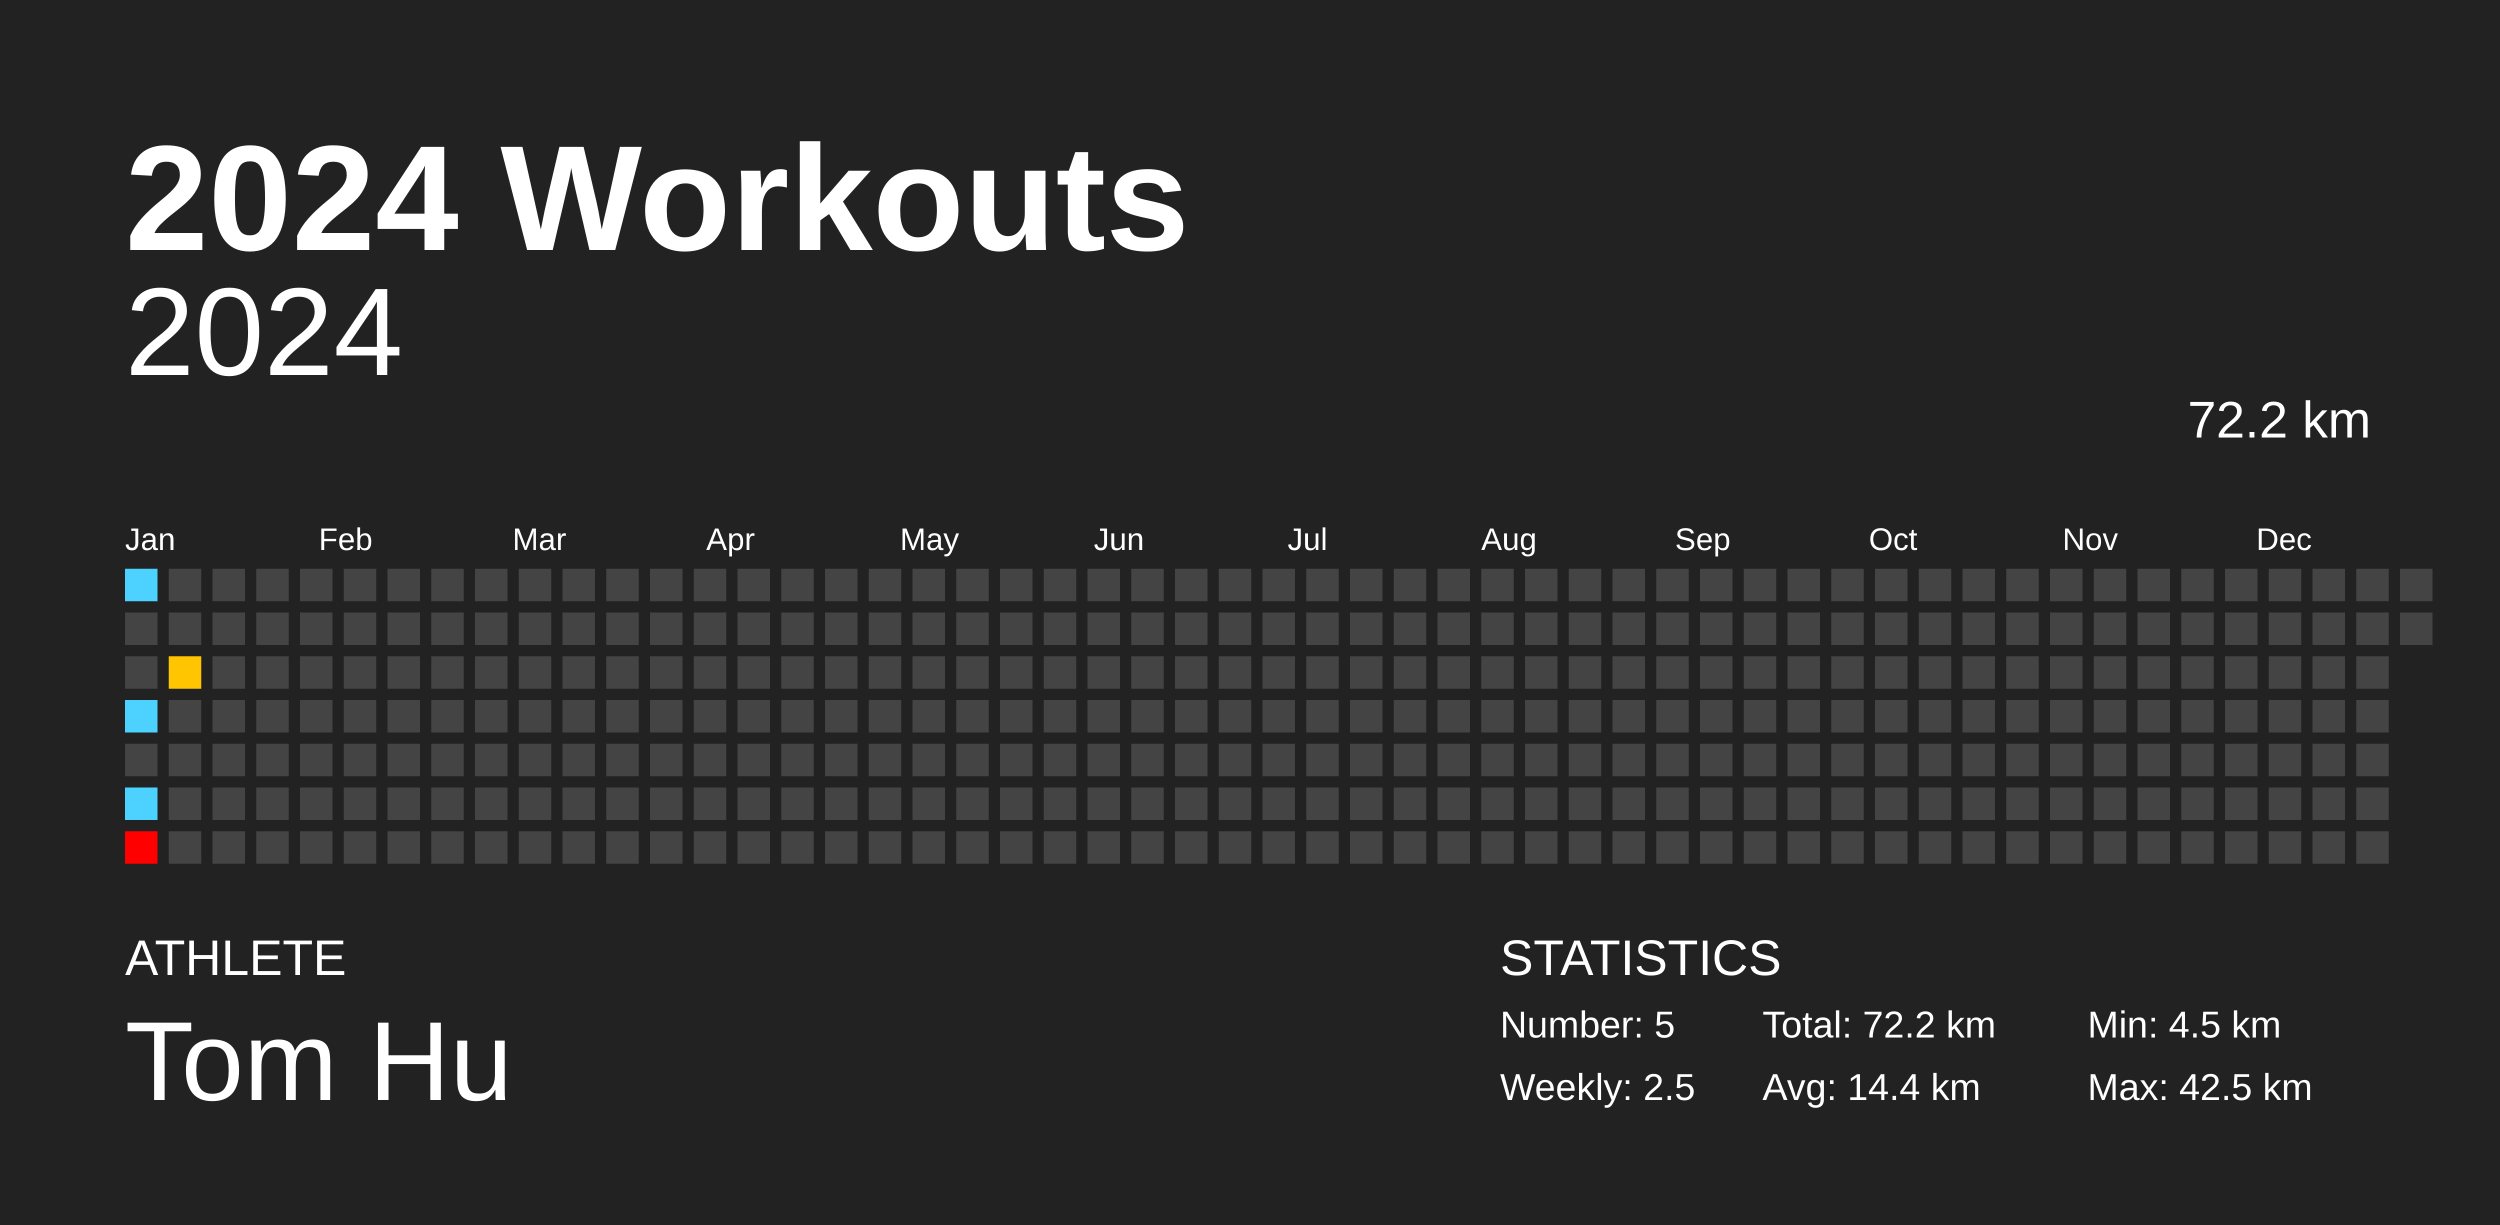
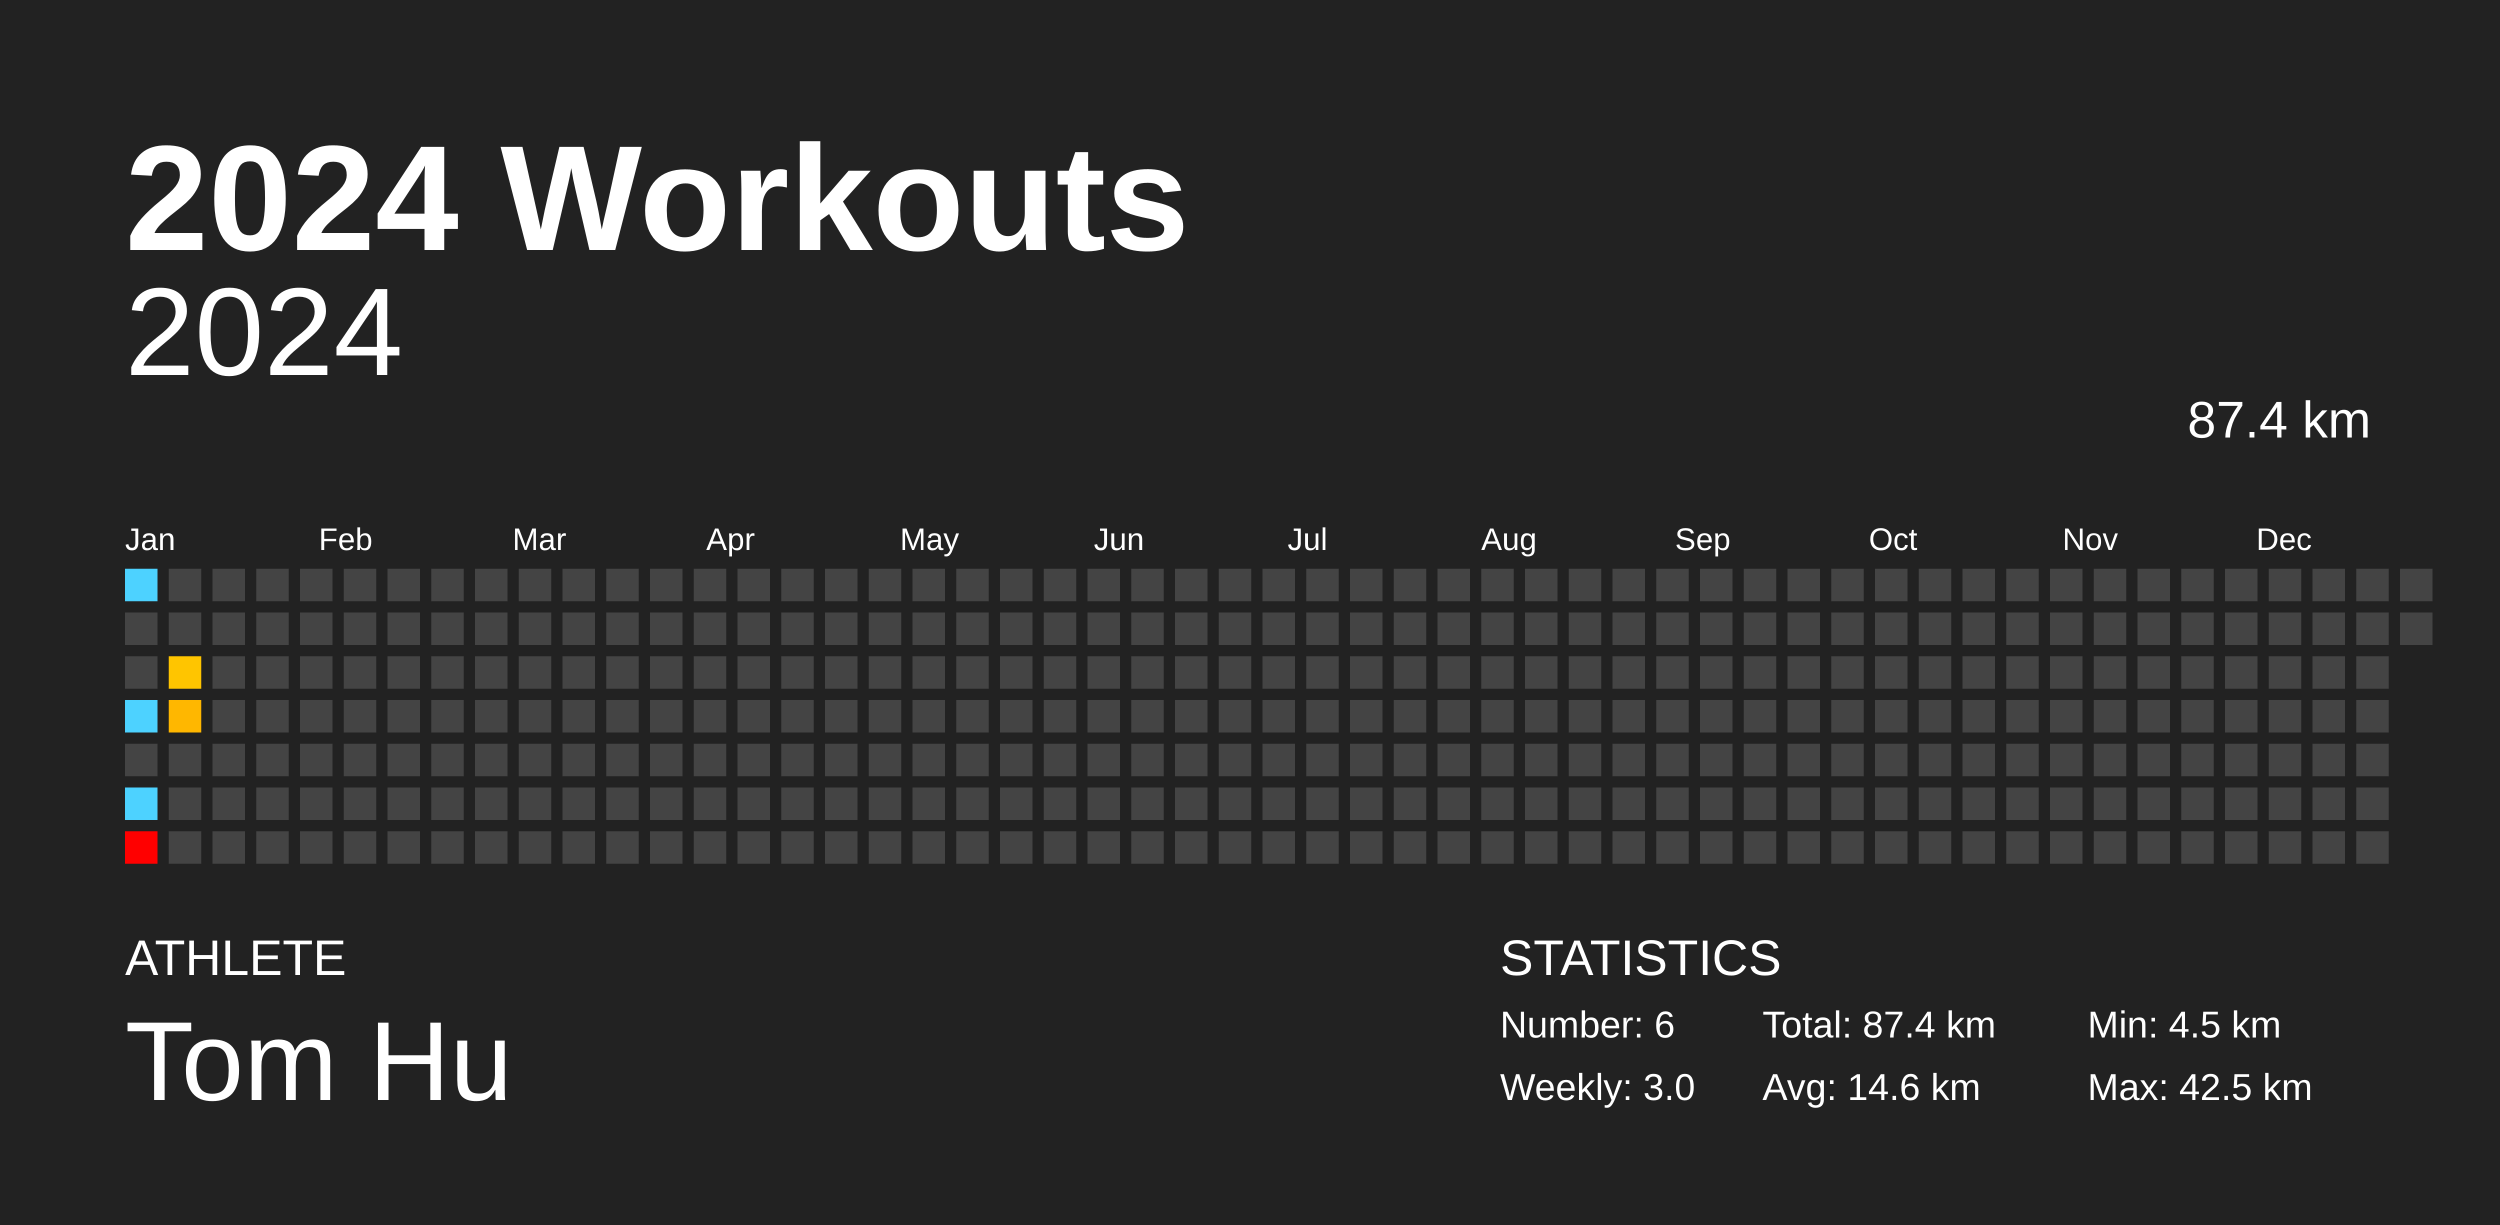
<svg xmlns="http://www.w3.org/2000/svg" baseProfile="full" height="98mm" version="1.1" viewBox="0,0,200,98" width="200mm">
  <defs />
  <rect fill="#222222" height="98" width="200" x="0" y="0" />
  <text fill="#FFFFFF" style="font-size:12px; font-family:Arial; font-weight:bold;" x="10" y="20">2024 Workouts</text>
  <text fill="#FFFFFF" style="font-size:4px; font-family:Arial" x="10" y="78">ATHLETE</text>
  <text fill="#FFFFFF" style="font-size:9px; font-family:Arial" x="10" y="88">Tom Hu</text>
  <text fill="#FFFFFF" style="font-size:4px; font-family:Arial" x="120" y="78">STATISTICS</text>
-   <text fill="#FFFFFF" style="font-size:3px; font-family:Arial" x="120" y="83">Number: 5</text>
-   <text fill="#FFFFFF" style="font-size:3px; font-family:Arial" x="120" y="88">Weekly: 2.5</text>
-   <text fill="#FFFFFF" style="font-size:3px; font-family:Arial" x="141" y="83">Total: 72.2 km</text>
-   <text fill="#FFFFFF" style="font-size:3px; font-family:Arial" x="141" y="88">Avg: 14.4 km</text>
+   <text fill="#FFFFFF" style="font-size:3px; font-family:Arial" x="120" y="83">Number: 6</text>
+   <text fill="#FFFFFF" style="font-size:3px; font-family:Arial" x="120" y="88">Weekly: 3.0</text>
+   <text fill="#FFFFFF" style="font-size:3px; font-family:Arial" x="141" y="83">Total: 87.4 km</text>
+   <text fill="#FFFFFF" style="font-size:3px; font-family:Arial" x="141" y="88">Avg: 14.6 km</text>
  <text fill="#FFFFFF" style="font-size:3px; font-family:Arial" x="167" y="83">Min: 4.5 km</text>
  <text fill="#FFFFFF" style="font-size:3px; font-family:Arial" x="167" y="88">Max: 42.5 km</text>
  <text alignment-baseline="hanging" fill="#FFFFFF" style="font-size:10.0px; font-family:Arial;" x="10" y="30">2024</text>
-   <text alignment-baseline="hanging" fill="#FFFFFF" style="font-size:4.125px; font-family:Arial;" x="175" y="35">72.2 km</text>
+   <text alignment-baseline="hanging" fill="#FFFFFF" style="font-size:4.125px; font-family:Arial;" x="175" y="35">87.4 km</text>
  <text fill="#FFFFFF" style="font-size:2.5px; font-family:Arial" x="10.0" y="44">Jan</text>
  <text fill="#FFFFFF" style="font-size:2.5px; font-family:Arial" x="25.5" y="44">Feb</text>
  <text fill="#FFFFFF" style="font-size:2.5px; font-family:Arial" x="41.0" y="44">Mar</text>
  <text fill="#FFFFFF" style="font-size:2.5px; font-family:Arial" x="56.5" y="44">Apr</text>
  <text fill="#FFFFFF" style="font-size:2.5px; font-family:Arial" x="72.0" y="44">May</text>
  <text fill="#FFFFFF" style="font-size:2.5px; font-family:Arial" x="87.5" y="44">Jun</text>
  <text fill="#FFFFFF" style="font-size:2.5px; font-family:Arial" x="103.0" y="44">Jul</text>
  <text fill="#FFFFFF" style="font-size:2.5px; font-family:Arial" x="118.5" y="44">Aug</text>
  <text fill="#FFFFFF" style="font-size:2.5px; font-family:Arial" x="134.0" y="44">Sep</text>
  <text fill="#FFFFFF" style="font-size:2.5px; font-family:Arial" x="149.5" y="44">Oct</text>
  <text fill="#FFFFFF" style="font-size:2.5px; font-family:Arial" x="165.0" y="44">Nov</text>
  <text fill="#FFFFFF" style="font-size:2.5px; font-family:Arial" x="180.5" y="44">Dec</text>
  <rect fill="#4dd2ff" height="2.6" width="2.6" x="10.0" y="45.5" />
  <rect fill="#444444" height="2.6" width="2.6" x="10.0" y="49.0" />
  <rect fill="#444444" height="2.6" width="2.6" x="10.0" y="52.5" />
  <rect fill="#4dd2ff" height="2.6" width="2.6" x="10.0" y="56.0" />
  <rect fill="#444444" height="2.6" width="2.6" x="10.0" y="59.5" />
  <rect fill="#4dd2ff" height="2.6" width="2.6" x="10.0" y="63.0" />
  <rect fill="red" height="2.6" width="2.6" x="10.0" y="66.5" />
  <rect fill="#444444" height="2.6" width="2.6" x="13.5" y="45.5" />
  <rect fill="#444444" height="2.6" width="2.6" x="13.5" y="49.0" />
  <rect fill="#ffc500" height="2.6" width="2.6" x="13.5" y="52.5" />
-   <rect fill="#444444" height="2.6" width="2.6" x="13.5" y="56.0" />
+   <rect fill="#ffb700" height="2.6" width="2.6" x="13.5" y="56.0" />
  <rect fill="#444444" height="2.6" width="2.6" x="13.5" y="59.5" />
  <rect fill="#444444" height="2.6" width="2.6" x="13.5" y="63.0" />
  <rect fill="#444444" height="2.6" width="2.6" x="13.5" y="66.5" />
  <rect fill="#444444" height="2.6" width="2.6" x="17.0" y="45.5" />
  <rect fill="#444444" height="2.6" width="2.6" x="17.0" y="49.0" />
  <rect fill="#444444" height="2.6" width="2.6" x="17.0" y="52.5" />
  <rect fill="#444444" height="2.6" width="2.6" x="17.0" y="56.0" />
  <rect fill="#444444" height="2.6" width="2.6" x="17.0" y="59.5" />
  <rect fill="#444444" height="2.6" width="2.6" x="17.0" y="63.0" />
  <rect fill="#444444" height="2.6" width="2.6" x="17.0" y="66.5" />
  <rect fill="#444444" height="2.6" width="2.6" x="20.5" y="45.5" />
  <rect fill="#444444" height="2.6" width="2.6" x="20.5" y="49.0" />
  <rect fill="#444444" height="2.6" width="2.6" x="20.5" y="52.5" />
  <rect fill="#444444" height="2.6" width="2.6" x="20.5" y="56.0" />
  <rect fill="#444444" height="2.6" width="2.6" x="20.5" y="59.5" />
  <rect fill="#444444" height="2.6" width="2.6" x="20.5" y="63.0" />
  <rect fill="#444444" height="2.6" width="2.6" x="20.5" y="66.5" />
  <rect fill="#444444" height="2.6" width="2.6" x="24.0" y="45.5" />
  <rect fill="#444444" height="2.6" width="2.6" x="24.0" y="49.0" />
  <rect fill="#444444" height="2.6" width="2.6" x="24.0" y="52.5" />
  <rect fill="#444444" height="2.6" width="2.6" x="24.0" y="56.0" />
  <rect fill="#444444" height="2.6" width="2.6" x="24.0" y="59.5" />
  <rect fill="#444444" height="2.6" width="2.6" x="24.0" y="63.0" />
  <rect fill="#444444" height="2.6" width="2.6" x="24.0" y="66.5" />
  <rect fill="#444444" height="2.6" width="2.6" x="27.5" y="45.5" />
  <rect fill="#444444" height="2.6" width="2.6" x="27.5" y="49.0" />
  <rect fill="#444444" height="2.6" width="2.6" x="27.5" y="52.5" />
  <rect fill="#444444" height="2.6" width="2.6" x="27.5" y="56.0" />
  <rect fill="#444444" height="2.6" width="2.6" x="27.5" y="59.5" />
  <rect fill="#444444" height="2.6" width="2.6" x="27.5" y="63.0" />
  <rect fill="#444444" height="2.6" width="2.6" x="27.5" y="66.5" />
  <rect fill="#444444" height="2.6" width="2.6" x="31.0" y="45.5" />
  <rect fill="#444444" height="2.6" width="2.6" x="31.0" y="49.0" />
  <rect fill="#444444" height="2.6" width="2.6" x="31.0" y="52.5" />
  <rect fill="#444444" height="2.6" width="2.6" x="31.0" y="56.0" />
  <rect fill="#444444" height="2.6" width="2.6" x="31.0" y="59.5" />
  <rect fill="#444444" height="2.6" width="2.6" x="31.0" y="63.0" />
  <rect fill="#444444" height="2.6" width="2.6" x="31.0" y="66.5" />
  <rect fill="#444444" height="2.6" width="2.6" x="34.5" y="45.5" />
  <rect fill="#444444" height="2.6" width="2.6" x="34.5" y="49.0" />
  <rect fill="#444444" height="2.6" width="2.6" x="34.5" y="52.5" />
  <rect fill="#444444" height="2.6" width="2.6" x="34.5" y="56.0" />
  <rect fill="#444444" height="2.6" width="2.6" x="34.5" y="59.5" />
  <rect fill="#444444" height="2.6" width="2.6" x="34.5" y="63.0" />
  <rect fill="#444444" height="2.6" width="2.6" x="34.5" y="66.5" />
  <rect fill="#444444" height="2.6" width="2.6" x="38.0" y="45.5" />
  <rect fill="#444444" height="2.6" width="2.6" x="38.0" y="49.0" />
  <rect fill="#444444" height="2.6" width="2.6" x="38.0" y="52.5" />
  <rect fill="#444444" height="2.6" width="2.6" x="38.0" y="56.0" />
  <rect fill="#444444" height="2.6" width="2.6" x="38.0" y="59.5" />
  <rect fill="#444444" height="2.6" width="2.6" x="38.0" y="63.0" />
  <rect fill="#444444" height="2.6" width="2.6" x="38.0" y="66.5" />
  <rect fill="#444444" height="2.6" width="2.6" x="41.5" y="45.5" />
  <rect fill="#444444" height="2.6" width="2.6" x="41.5" y="49.0" />
  <rect fill="#444444" height="2.6" width="2.6" x="41.5" y="52.5" />
  <rect fill="#444444" height="2.6" width="2.6" x="41.5" y="56.0" />
  <rect fill="#444444" height="2.6" width="2.6" x="41.5" y="59.5" />
  <rect fill="#444444" height="2.6" width="2.6" x="41.5" y="63.0" />
  <rect fill="#444444" height="2.6" width="2.6" x="41.5" y="66.5" />
  <rect fill="#444444" height="2.6" width="2.6" x="45.0" y="45.5" />
  <rect fill="#444444" height="2.6" width="2.6" x="45.0" y="49.0" />
  <rect fill="#444444" height="2.6" width="2.6" x="45.0" y="52.5" />
  <rect fill="#444444" height="2.6" width="2.6" x="45.0" y="56.0" />
  <rect fill="#444444" height="2.6" width="2.6" x="45.0" y="59.5" />
  <rect fill="#444444" height="2.6" width="2.6" x="45.0" y="63.0" />
  <rect fill="#444444" height="2.6" width="2.6" x="45.0" y="66.5" />
  <rect fill="#444444" height="2.6" width="2.6" x="48.5" y="45.5" />
  <rect fill="#444444" height="2.6" width="2.6" x="48.5" y="49.0" />
  <rect fill="#444444" height="2.6" width="2.6" x="48.5" y="52.5" />
  <rect fill="#444444" height="2.6" width="2.6" x="48.5" y="56.0" />
  <rect fill="#444444" height="2.6" width="2.6" x="48.5" y="59.5" />
  <rect fill="#444444" height="2.6" width="2.6" x="48.5" y="63.0" />
  <rect fill="#444444" height="2.6" width="2.6" x="48.5" y="66.5" />
  <rect fill="#444444" height="2.6" width="2.6" x="52.0" y="45.5" />
  <rect fill="#444444" height="2.6" width="2.6" x="52.0" y="49.0" />
  <rect fill="#444444" height="2.6" width="2.6" x="52.0" y="52.5" />
  <rect fill="#444444" height="2.6" width="2.6" x="52.0" y="56.0" />
  <rect fill="#444444" height="2.6" width="2.6" x="52.0" y="59.5" />
  <rect fill="#444444" height="2.6" width="2.6" x="52.0" y="63.0" />
  <rect fill="#444444" height="2.6" width="2.6" x="52.0" y="66.5" />
  <rect fill="#444444" height="2.6" width="2.6" x="55.5" y="45.5" />
  <rect fill="#444444" height="2.6" width="2.6" x="55.5" y="49.0" />
  <rect fill="#444444" height="2.6" width="2.6" x="55.5" y="52.5" />
  <rect fill="#444444" height="2.6" width="2.6" x="55.5" y="56.0" />
  <rect fill="#444444" height="2.6" width="2.6" x="55.5" y="59.5" />
  <rect fill="#444444" height="2.6" width="2.6" x="55.5" y="63.0" />
  <rect fill="#444444" height="2.6" width="2.6" x="55.5" y="66.5" />
  <rect fill="#444444" height="2.6" width="2.6" x="59.0" y="45.5" />
  <rect fill="#444444" height="2.6" width="2.6" x="59.0" y="49.0" />
  <rect fill="#444444" height="2.6" width="2.6" x="59.0" y="52.5" />
  <rect fill="#444444" height="2.6" width="2.6" x="59.0" y="56.0" />
  <rect fill="#444444" height="2.6" width="2.6" x="59.0" y="59.5" />
  <rect fill="#444444" height="2.6" width="2.6" x="59.0" y="63.0" />
  <rect fill="#444444" height="2.6" width="2.6" x="59.0" y="66.5" />
  <rect fill="#444444" height="2.6" width="2.6" x="62.5" y="45.5" />
  <rect fill="#444444" height="2.6" width="2.6" x="62.5" y="49.0" />
  <rect fill="#444444" height="2.6" width="2.6" x="62.5" y="52.5" />
  <rect fill="#444444" height="2.6" width="2.6" x="62.5" y="56.0" />
  <rect fill="#444444" height="2.6" width="2.6" x="62.5" y="59.5" />
  <rect fill="#444444" height="2.6" width="2.6" x="62.5" y="63.0" />
  <rect fill="#444444" height="2.6" width="2.6" x="62.5" y="66.5" />
  <rect fill="#444444" height="2.6" width="2.6" x="66.0" y="45.5" />
  <rect fill="#444444" height="2.6" width="2.6" x="66.0" y="49.0" />
  <rect fill="#444444" height="2.6" width="2.6" x="66.0" y="52.5" />
  <rect fill="#444444" height="2.6" width="2.6" x="66.0" y="56.0" />
  <rect fill="#444444" height="2.6" width="2.6" x="66.0" y="59.5" />
  <rect fill="#444444" height="2.6" width="2.6" x="66.0" y="63.0" />
  <rect fill="#444444" height="2.6" width="2.6" x="66.0" y="66.5" />
  <rect fill="#444444" height="2.6" width="2.6" x="69.5" y="45.5" />
  <rect fill="#444444" height="2.6" width="2.6" x="69.5" y="49.0" />
  <rect fill="#444444" height="2.6" width="2.6" x="69.5" y="52.5" />
  <rect fill="#444444" height="2.6" width="2.6" x="69.5" y="56.0" />
  <rect fill="#444444" height="2.6" width="2.6" x="69.5" y="59.5" />
  <rect fill="#444444" height="2.6" width="2.6" x="69.5" y="63.0" />
  <rect fill="#444444" height="2.6" width="2.6" x="69.5" y="66.5" />
  <rect fill="#444444" height="2.6" width="2.6" x="73.0" y="45.5" />
  <rect fill="#444444" height="2.6" width="2.6" x="73.0" y="49.0" />
  <rect fill="#444444" height="2.6" width="2.6" x="73.0" y="52.5" />
  <rect fill="#444444" height="2.6" width="2.6" x="73.0" y="56.0" />
  <rect fill="#444444" height="2.6" width="2.6" x="73.0" y="59.5" />
  <rect fill="#444444" height="2.6" width="2.6" x="73.0" y="63.0" />
  <rect fill="#444444" height="2.6" width="2.6" x="73.0" y="66.5" />
  <rect fill="#444444" height="2.6" width="2.6" x="76.5" y="45.5" />
  <rect fill="#444444" height="2.6" width="2.6" x="76.5" y="49.0" />
  <rect fill="#444444" height="2.6" width="2.6" x="76.5" y="52.5" />
  <rect fill="#444444" height="2.6" width="2.6" x="76.5" y="56.0" />
  <rect fill="#444444" height="2.6" width="2.6" x="76.5" y="59.5" />
  <rect fill="#444444" height="2.6" width="2.6" x="76.5" y="63.0" />
  <rect fill="#444444" height="2.6" width="2.6" x="76.5" y="66.5" />
  <rect fill="#444444" height="2.6" width="2.6" x="80.0" y="45.5" />
  <rect fill="#444444" height="2.6" width="2.6" x="80.0" y="49.0" />
  <rect fill="#444444" height="2.6" width="2.6" x="80.0" y="52.5" />
  <rect fill="#444444" height="2.6" width="2.6" x="80.0" y="56.0" />
  <rect fill="#444444" height="2.6" width="2.6" x="80.0" y="59.5" />
  <rect fill="#444444" height="2.6" width="2.6" x="80.0" y="63.0" />
  <rect fill="#444444" height="2.6" width="2.6" x="80.0" y="66.5" />
  <rect fill="#444444" height="2.6" width="2.6" x="83.5" y="45.5" />
  <rect fill="#444444" height="2.6" width="2.6" x="83.5" y="49.0" />
  <rect fill="#444444" height="2.6" width="2.6" x="83.5" y="52.5" />
  <rect fill="#444444" height="2.6" width="2.6" x="83.5" y="56.0" />
  <rect fill="#444444" height="2.6" width="2.6" x="83.5" y="59.5" />
  <rect fill="#444444" height="2.6" width="2.6" x="83.5" y="63.0" />
  <rect fill="#444444" height="2.6" width="2.6" x="83.5" y="66.5" />
  <rect fill="#444444" height="2.6" width="2.6" x="87.0" y="45.5" />
  <rect fill="#444444" height="2.6" width="2.6" x="87.0" y="49.0" />
  <rect fill="#444444" height="2.6" width="2.6" x="87.0" y="52.5" />
  <rect fill="#444444" height="2.6" width="2.6" x="87.0" y="56.0" />
  <rect fill="#444444" height="2.6" width="2.6" x="87.0" y="59.5" />
  <rect fill="#444444" height="2.6" width="2.6" x="87.0" y="63.0" />
  <rect fill="#444444" height="2.6" width="2.6" x="87.0" y="66.5" />
  <rect fill="#444444" height="2.6" width="2.6" x="90.5" y="45.5" />
  <rect fill="#444444" height="2.6" width="2.6" x="90.5" y="49.0" />
  <rect fill="#444444" height="2.6" width="2.6" x="90.5" y="52.5" />
  <rect fill="#444444" height="2.6" width="2.6" x="90.5" y="56.0" />
  <rect fill="#444444" height="2.6" width="2.6" x="90.5" y="59.5" />
  <rect fill="#444444" height="2.6" width="2.6" x="90.5" y="63.0" />
  <rect fill="#444444" height="2.6" width="2.6" x="90.5" y="66.5" />
  <rect fill="#444444" height="2.6" width="2.6" x="94.0" y="45.5" />
  <rect fill="#444444" height="2.6" width="2.6" x="94.0" y="49.0" />
  <rect fill="#444444" height="2.6" width="2.6" x="94.0" y="52.5" />
  <rect fill="#444444" height="2.6" width="2.6" x="94.0" y="56.0" />
  <rect fill="#444444" height="2.6" width="2.6" x="94.0" y="59.5" />
  <rect fill="#444444" height="2.6" width="2.6" x="94.0" y="63.0" />
  <rect fill="#444444" height="2.6" width="2.6" x="94.0" y="66.5" />
  <rect fill="#444444" height="2.6" width="2.6" x="97.5" y="45.5" />
  <rect fill="#444444" height="2.6" width="2.6" x="97.5" y="49.0" />
  <rect fill="#444444" height="2.6" width="2.6" x="97.5" y="52.5" />
  <rect fill="#444444" height="2.6" width="2.6" x="97.5" y="56.0" />
  <rect fill="#444444" height="2.6" width="2.6" x="97.5" y="59.5" />
  <rect fill="#444444" height="2.6" width="2.6" x="97.5" y="63.0" />
  <rect fill="#444444" height="2.6" width="2.6" x="97.5" y="66.5" />
  <rect fill="#444444" height="2.6" width="2.6" x="101.0" y="45.5" />
  <rect fill="#444444" height="2.6" width="2.6" x="101.0" y="49.0" />
  <rect fill="#444444" height="2.6" width="2.6" x="101.0" y="52.5" />
  <rect fill="#444444" height="2.6" width="2.6" x="101.0" y="56.0" />
  <rect fill="#444444" height="2.6" width="2.6" x="101.0" y="59.5" />
  <rect fill="#444444" height="2.6" width="2.6" x="101.0" y="63.0" />
  <rect fill="#444444" height="2.6" width="2.6" x="101.0" y="66.5" />
  <rect fill="#444444" height="2.6" width="2.6" x="104.5" y="45.5" />
  <rect fill="#444444" height="2.6" width="2.6" x="104.5" y="49.0" />
  <rect fill="#444444" height="2.6" width="2.6" x="104.5" y="52.5" />
  <rect fill="#444444" height="2.6" width="2.6" x="104.5" y="56.0" />
  <rect fill="#444444" height="2.6" width="2.6" x="104.5" y="59.5" />
  <rect fill="#444444" height="2.6" width="2.6" x="104.5" y="63.0" />
  <rect fill="#444444" height="2.6" width="2.6" x="104.5" y="66.5" />
  <rect fill="#444444" height="2.6" width="2.6" x="108.0" y="45.5" />
  <rect fill="#444444" height="2.6" width="2.6" x="108.0" y="49.0" />
  <rect fill="#444444" height="2.6" width="2.6" x="108.0" y="52.5" />
  <rect fill="#444444" height="2.6" width="2.6" x="108.0" y="56.0" />
  <rect fill="#444444" height="2.6" width="2.6" x="108.0" y="59.5" />
  <rect fill="#444444" height="2.6" width="2.6" x="108.0" y="63.0" />
  <rect fill="#444444" height="2.6" width="2.6" x="108.0" y="66.5" />
  <rect fill="#444444" height="2.6" width="2.6" x="111.5" y="45.5" />
  <rect fill="#444444" height="2.6" width="2.6" x="111.5" y="49.0" />
  <rect fill="#444444" height="2.6" width="2.6" x="111.5" y="52.5" />
  <rect fill="#444444" height="2.6" width="2.6" x="111.5" y="56.0" />
  <rect fill="#444444" height="2.6" width="2.6" x="111.5" y="59.5" />
  <rect fill="#444444" height="2.6" width="2.6" x="111.5" y="63.0" />
  <rect fill="#444444" height="2.6" width="2.6" x="111.5" y="66.5" />
  <rect fill="#444444" height="2.6" width="2.6" x="115.0" y="45.5" />
  <rect fill="#444444" height="2.6" width="2.6" x="115.0" y="49.0" />
  <rect fill="#444444" height="2.6" width="2.6" x="115.0" y="52.5" />
  <rect fill="#444444" height="2.6" width="2.6" x="115.0" y="56.0" />
  <rect fill="#444444" height="2.6" width="2.6" x="115.0" y="59.5" />
  <rect fill="#444444" height="2.6" width="2.6" x="115.0" y="63.0" />
  <rect fill="#444444" height="2.6" width="2.6" x="115.0" y="66.5" />
  <rect fill="#444444" height="2.6" width="2.6" x="118.5" y="45.5" />
  <rect fill="#444444" height="2.6" width="2.6" x="118.5" y="49.0" />
  <rect fill="#444444" height="2.6" width="2.6" x="118.5" y="52.5" />
  <rect fill="#444444" height="2.6" width="2.6" x="118.5" y="56.0" />
  <rect fill="#444444" height="2.6" width="2.6" x="118.5" y="59.5" />
  <rect fill="#444444" height="2.6" width="2.6" x="118.5" y="63.0" />
  <rect fill="#444444" height="2.6" width="2.6" x="118.5" y="66.5" />
  <rect fill="#444444" height="2.6" width="2.6" x="122.0" y="45.5" />
  <rect fill="#444444" height="2.6" width="2.6" x="122.0" y="49.0" />
  <rect fill="#444444" height="2.6" width="2.6" x="122.0" y="52.5" />
  <rect fill="#444444" height="2.6" width="2.6" x="122.0" y="56.0" />
  <rect fill="#444444" height="2.6" width="2.6" x="122.0" y="59.5" />
  <rect fill="#444444" height="2.6" width="2.6" x="122.0" y="63.0" />
  <rect fill="#444444" height="2.6" width="2.6" x="122.0" y="66.5" />
  <rect fill="#444444" height="2.6" width="2.6" x="125.5" y="45.5" />
  <rect fill="#444444" height="2.6" width="2.6" x="125.5" y="49.0" />
  <rect fill="#444444" height="2.6" width="2.6" x="125.5" y="52.5" />
  <rect fill="#444444" height="2.6" width="2.6" x="125.5" y="56.0" />
  <rect fill="#444444" height="2.6" width="2.6" x="125.5" y="59.5" />
  <rect fill="#444444" height="2.6" width="2.6" x="125.5" y="63.0" />
  <rect fill="#444444" height="2.6" width="2.6" x="125.5" y="66.5" />
  <rect fill="#444444" height="2.6" width="2.6" x="129.0" y="45.5" />
  <rect fill="#444444" height="2.6" width="2.6" x="129.0" y="49.0" />
  <rect fill="#444444" height="2.6" width="2.6" x="129.0" y="52.5" />
  <rect fill="#444444" height="2.6" width="2.6" x="129.0" y="56.0" />
  <rect fill="#444444" height="2.6" width="2.6" x="129.0" y="59.5" />
  <rect fill="#444444" height="2.6" width="2.6" x="129.0" y="63.0" />
  <rect fill="#444444" height="2.6" width="2.6" x="129.0" y="66.5" />
  <rect fill="#444444" height="2.6" width="2.6" x="132.5" y="45.5" />
  <rect fill="#444444" height="2.6" width="2.6" x="132.5" y="49.0" />
  <rect fill="#444444" height="2.6" width="2.6" x="132.5" y="52.5" />
  <rect fill="#444444" height="2.6" width="2.6" x="132.5" y="56.0" />
  <rect fill="#444444" height="2.6" width="2.6" x="132.5" y="59.5" />
  <rect fill="#444444" height="2.6" width="2.6" x="132.5" y="63.0" />
  <rect fill="#444444" height="2.6" width="2.6" x="132.5" y="66.5" />
  <rect fill="#444444" height="2.6" width="2.6" x="136.0" y="45.5" />
  <rect fill="#444444" height="2.6" width="2.6" x="136.0" y="49.0" />
  <rect fill="#444444" height="2.6" width="2.6" x="136.0" y="52.5" />
  <rect fill="#444444" height="2.6" width="2.6" x="136.0" y="56.0" />
  <rect fill="#444444" height="2.6" width="2.6" x="136.0" y="59.5" />
  <rect fill="#444444" height="2.6" width="2.6" x="136.0" y="63.0" />
  <rect fill="#444444" height="2.6" width="2.6" x="136.0" y="66.5" />
  <rect fill="#444444" height="2.6" width="2.6" x="139.5" y="45.5" />
  <rect fill="#444444" height="2.6" width="2.6" x="139.5" y="49.0" />
  <rect fill="#444444" height="2.6" width="2.6" x="139.5" y="52.5" />
  <rect fill="#444444" height="2.6" width="2.6" x="139.5" y="56.0" />
  <rect fill="#444444" height="2.6" width="2.6" x="139.5" y="59.5" />
  <rect fill="#444444" height="2.6" width="2.6" x="139.5" y="63.0" />
  <rect fill="#444444" height="2.6" width="2.6" x="139.5" y="66.5" />
  <rect fill="#444444" height="2.6" width="2.6" x="143.0" y="45.5" />
  <rect fill="#444444" height="2.6" width="2.6" x="143.0" y="49.0" />
  <rect fill="#444444" height="2.6" width="2.6" x="143.0" y="52.5" />
  <rect fill="#444444" height="2.6" width="2.6" x="143.0" y="56.0" />
  <rect fill="#444444" height="2.6" width="2.6" x="143.0" y="59.5" />
  <rect fill="#444444" height="2.6" width="2.6" x="143.0" y="63.0" />
  <rect fill="#444444" height="2.6" width="2.6" x="143.0" y="66.5" />
  <rect fill="#444444" height="2.6" width="2.6" x="146.5" y="45.5" />
  <rect fill="#444444" height="2.6" width="2.6" x="146.5" y="49.0" />
  <rect fill="#444444" height="2.6" width="2.6" x="146.5" y="52.5" />
  <rect fill="#444444" height="2.6" width="2.6" x="146.5" y="56.0" />
  <rect fill="#444444" height="2.6" width="2.6" x="146.5" y="59.5" />
  <rect fill="#444444" height="2.6" width="2.6" x="146.5" y="63.0" />
  <rect fill="#444444" height="2.6" width="2.6" x="146.5" y="66.5" />
  <rect fill="#444444" height="2.6" width="2.6" x="150.0" y="45.5" />
  <rect fill="#444444" height="2.6" width="2.6" x="150.0" y="49.0" />
  <rect fill="#444444" height="2.6" width="2.6" x="150.0" y="52.5" />
  <rect fill="#444444" height="2.6" width="2.6" x="150.0" y="56.0" />
  <rect fill="#444444" height="2.6" width="2.6" x="150.0" y="59.5" />
  <rect fill="#444444" height="2.6" width="2.6" x="150.0" y="63.0" />
  <rect fill="#444444" height="2.6" width="2.6" x="150.0" y="66.5" />
  <rect fill="#444444" height="2.6" width="2.6" x="153.5" y="45.5" />
  <rect fill="#444444" height="2.6" width="2.6" x="153.5" y="49.0" />
  <rect fill="#444444" height="2.6" width="2.6" x="153.5" y="52.5" />
  <rect fill="#444444" height="2.6" width="2.6" x="153.5" y="56.0" />
  <rect fill="#444444" height="2.6" width="2.6" x="153.5" y="59.5" />
  <rect fill="#444444" height="2.6" width="2.6" x="153.5" y="63.0" />
  <rect fill="#444444" height="2.6" width="2.6" x="153.5" y="66.5" />
  <rect fill="#444444" height="2.6" width="2.6" x="157.0" y="45.5" />
  <rect fill="#444444" height="2.6" width="2.6" x="157.0" y="49.0" />
  <rect fill="#444444" height="2.6" width="2.6" x="157.0" y="52.5" />
  <rect fill="#444444" height="2.6" width="2.6" x="157.0" y="56.0" />
  <rect fill="#444444" height="2.6" width="2.6" x="157.0" y="59.5" />
  <rect fill="#444444" height="2.6" width="2.6" x="157.0" y="63.0" />
  <rect fill="#444444" height="2.6" width="2.6" x="157.0" y="66.5" />
  <rect fill="#444444" height="2.6" width="2.6" x="160.5" y="45.5" />
  <rect fill="#444444" height="2.6" width="2.6" x="160.5" y="49.0" />
  <rect fill="#444444" height="2.6" width="2.6" x="160.5" y="52.5" />
  <rect fill="#444444" height="2.6" width="2.6" x="160.5" y="56.0" />
  <rect fill="#444444" height="2.6" width="2.6" x="160.5" y="59.5" />
  <rect fill="#444444" height="2.6" width="2.6" x="160.5" y="63.0" />
  <rect fill="#444444" height="2.6" width="2.6" x="160.5" y="66.5" />
  <rect fill="#444444" height="2.6" width="2.6" x="164.0" y="45.5" />
  <rect fill="#444444" height="2.6" width="2.6" x="164.0" y="49.0" />
  <rect fill="#444444" height="2.6" width="2.6" x="164.0" y="52.5" />
  <rect fill="#444444" height="2.6" width="2.6" x="164.0" y="56.0" />
  <rect fill="#444444" height="2.6" width="2.6" x="164.0" y="59.5" />
  <rect fill="#444444" height="2.6" width="2.6" x="164.0" y="63.0" />
  <rect fill="#444444" height="2.6" width="2.6" x="164.0" y="66.5" />
  <rect fill="#444444" height="2.6" width="2.6" x="167.5" y="45.5" />
  <rect fill="#444444" height="2.6" width="2.6" x="167.5" y="49.0" />
  <rect fill="#444444" height="2.6" width="2.6" x="167.5" y="52.5" />
  <rect fill="#444444" height="2.6" width="2.6" x="167.5" y="56.0" />
  <rect fill="#444444" height="2.6" width="2.6" x="167.5" y="59.5" />
  <rect fill="#444444" height="2.6" width="2.6" x="167.5" y="63.0" />
  <rect fill="#444444" height="2.6" width="2.6" x="167.5" y="66.5" />
  <rect fill="#444444" height="2.6" width="2.6" x="171.0" y="45.5" />
  <rect fill="#444444" height="2.6" width="2.6" x="171.0" y="49.0" />
  <rect fill="#444444" height="2.6" width="2.6" x="171.0" y="52.5" />
  <rect fill="#444444" height="2.6" width="2.6" x="171.0" y="56.0" />
  <rect fill="#444444" height="2.6" width="2.6" x="171.0" y="59.5" />
  <rect fill="#444444" height="2.6" width="2.6" x="171.0" y="63.0" />
  <rect fill="#444444" height="2.6" width="2.6" x="171.0" y="66.5" />
  <rect fill="#444444" height="2.6" width="2.6" x="174.5" y="45.5" />
  <rect fill="#444444" height="2.6" width="2.6" x="174.5" y="49.0" />
  <rect fill="#444444" height="2.6" width="2.6" x="174.5" y="52.5" />
  <rect fill="#444444" height="2.6" width="2.6" x="174.5" y="56.0" />
  <rect fill="#444444" height="2.6" width="2.6" x="174.5" y="59.5" />
  <rect fill="#444444" height="2.6" width="2.6" x="174.5" y="63.0" />
  <rect fill="#444444" height="2.6" width="2.6" x="174.5" y="66.5" />
  <rect fill="#444444" height="2.6" width="2.6" x="178.0" y="45.5" />
  <rect fill="#444444" height="2.6" width="2.6" x="178.0" y="49.0" />
  <rect fill="#444444" height="2.6" width="2.6" x="178.0" y="52.5" />
  <rect fill="#444444" height="2.6" width="2.6" x="178.0" y="56.0" />
  <rect fill="#444444" height="2.6" width="2.6" x="178.0" y="59.5" />
  <rect fill="#444444" height="2.6" width="2.6" x="178.0" y="63.0" />
  <rect fill="#444444" height="2.6" width="2.6" x="178.0" y="66.5" />
  <rect fill="#444444" height="2.6" width="2.6" x="181.5" y="45.5" />
  <rect fill="#444444" height="2.6" width="2.6" x="181.5" y="49.0" />
  <rect fill="#444444" height="2.6" width="2.6" x="181.5" y="52.5" />
  <rect fill="#444444" height="2.6" width="2.6" x="181.5" y="56.0" />
  <rect fill="#444444" height="2.6" width="2.6" x="181.5" y="59.5" />
  <rect fill="#444444" height="2.6" width="2.6" x="181.5" y="63.0" />
  <rect fill="#444444" height="2.6" width="2.6" x="181.5" y="66.5" />
  <rect fill="#444444" height="2.6" width="2.6" x="185.0" y="45.5" />
  <rect fill="#444444" height="2.6" width="2.6" x="185.0" y="49.0" />
  <rect fill="#444444" height="2.6" width="2.6" x="185.0" y="52.5" />
  <rect fill="#444444" height="2.6" width="2.6" x="185.0" y="56.0" />
  <rect fill="#444444" height="2.6" width="2.6" x="185.0" y="59.5" />
  <rect fill="#444444" height="2.6" width="2.6" x="185.0" y="63.0" />
  <rect fill="#444444" height="2.6" width="2.6" x="185.0" y="66.5" />
  <rect fill="#444444" height="2.6" width="2.6" x="188.5" y="45.5" />
  <rect fill="#444444" height="2.6" width="2.6" x="188.5" y="49.0" />
  <rect fill="#444444" height="2.6" width="2.6" x="188.5" y="52.5" />
  <rect fill="#444444" height="2.6" width="2.6" x="188.5" y="56.0" />
  <rect fill="#444444" height="2.6" width="2.6" x="188.5" y="59.5" />
  <rect fill="#444444" height="2.6" width="2.6" x="188.5" y="63.0" />
  <rect fill="#444444" height="2.6" width="2.6" x="188.5" y="66.5" />
  <rect fill="#444444" height="2.6" width="2.6" x="192.0" y="45.5" />
  <rect fill="#444444" height="2.6" width="2.6" x="192.0" y="49.0" />
</svg>
